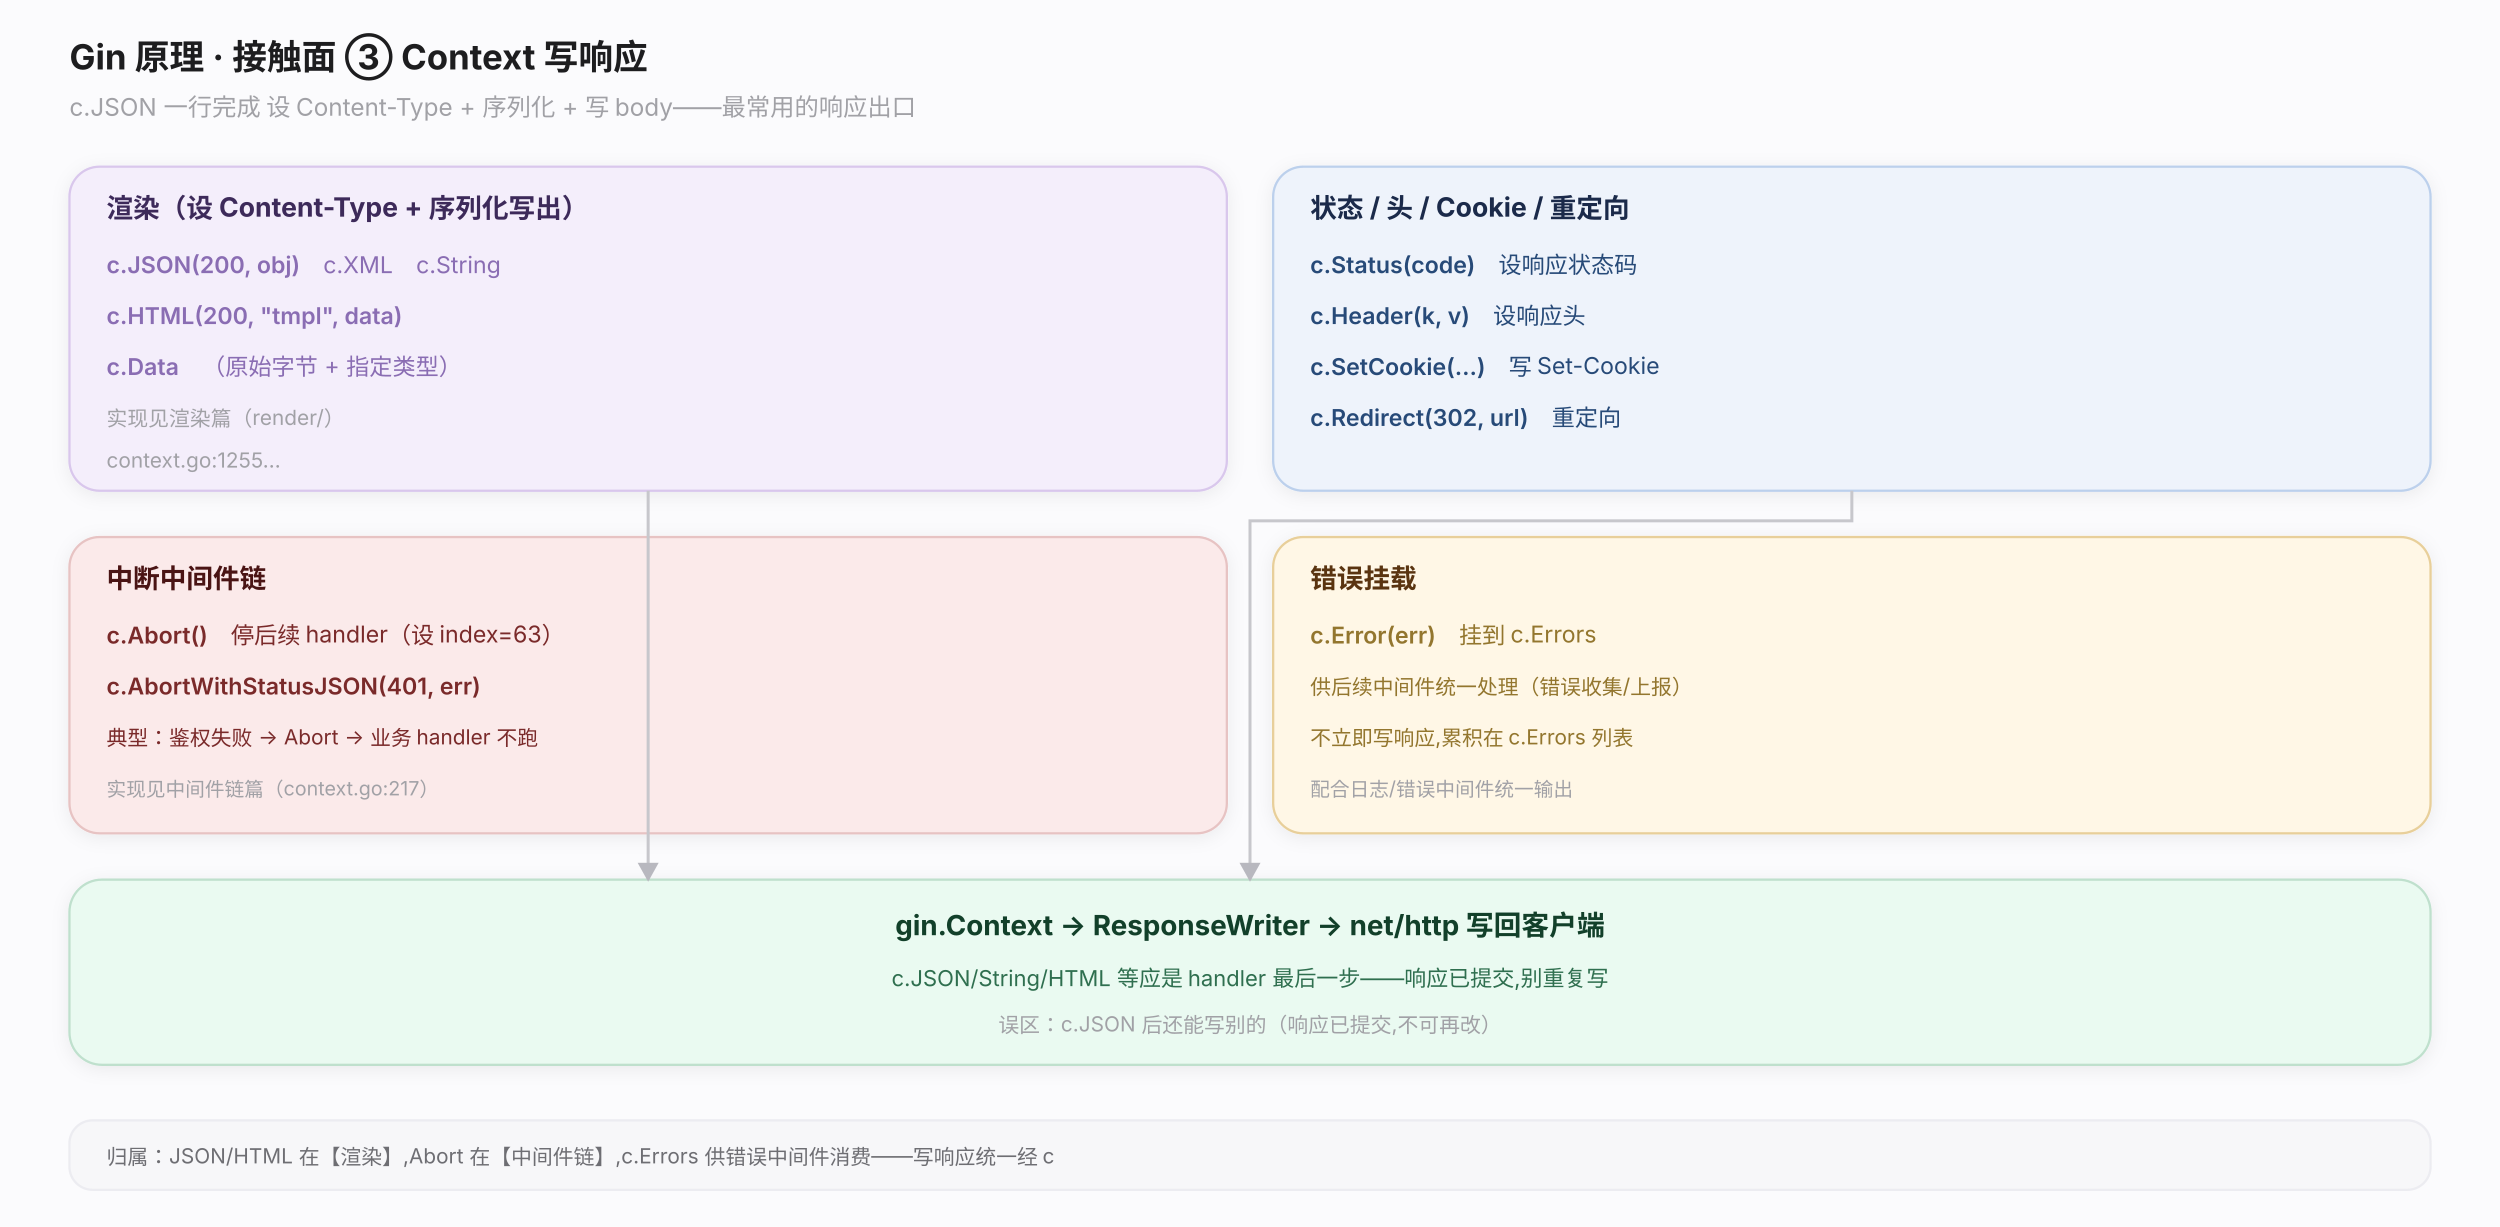
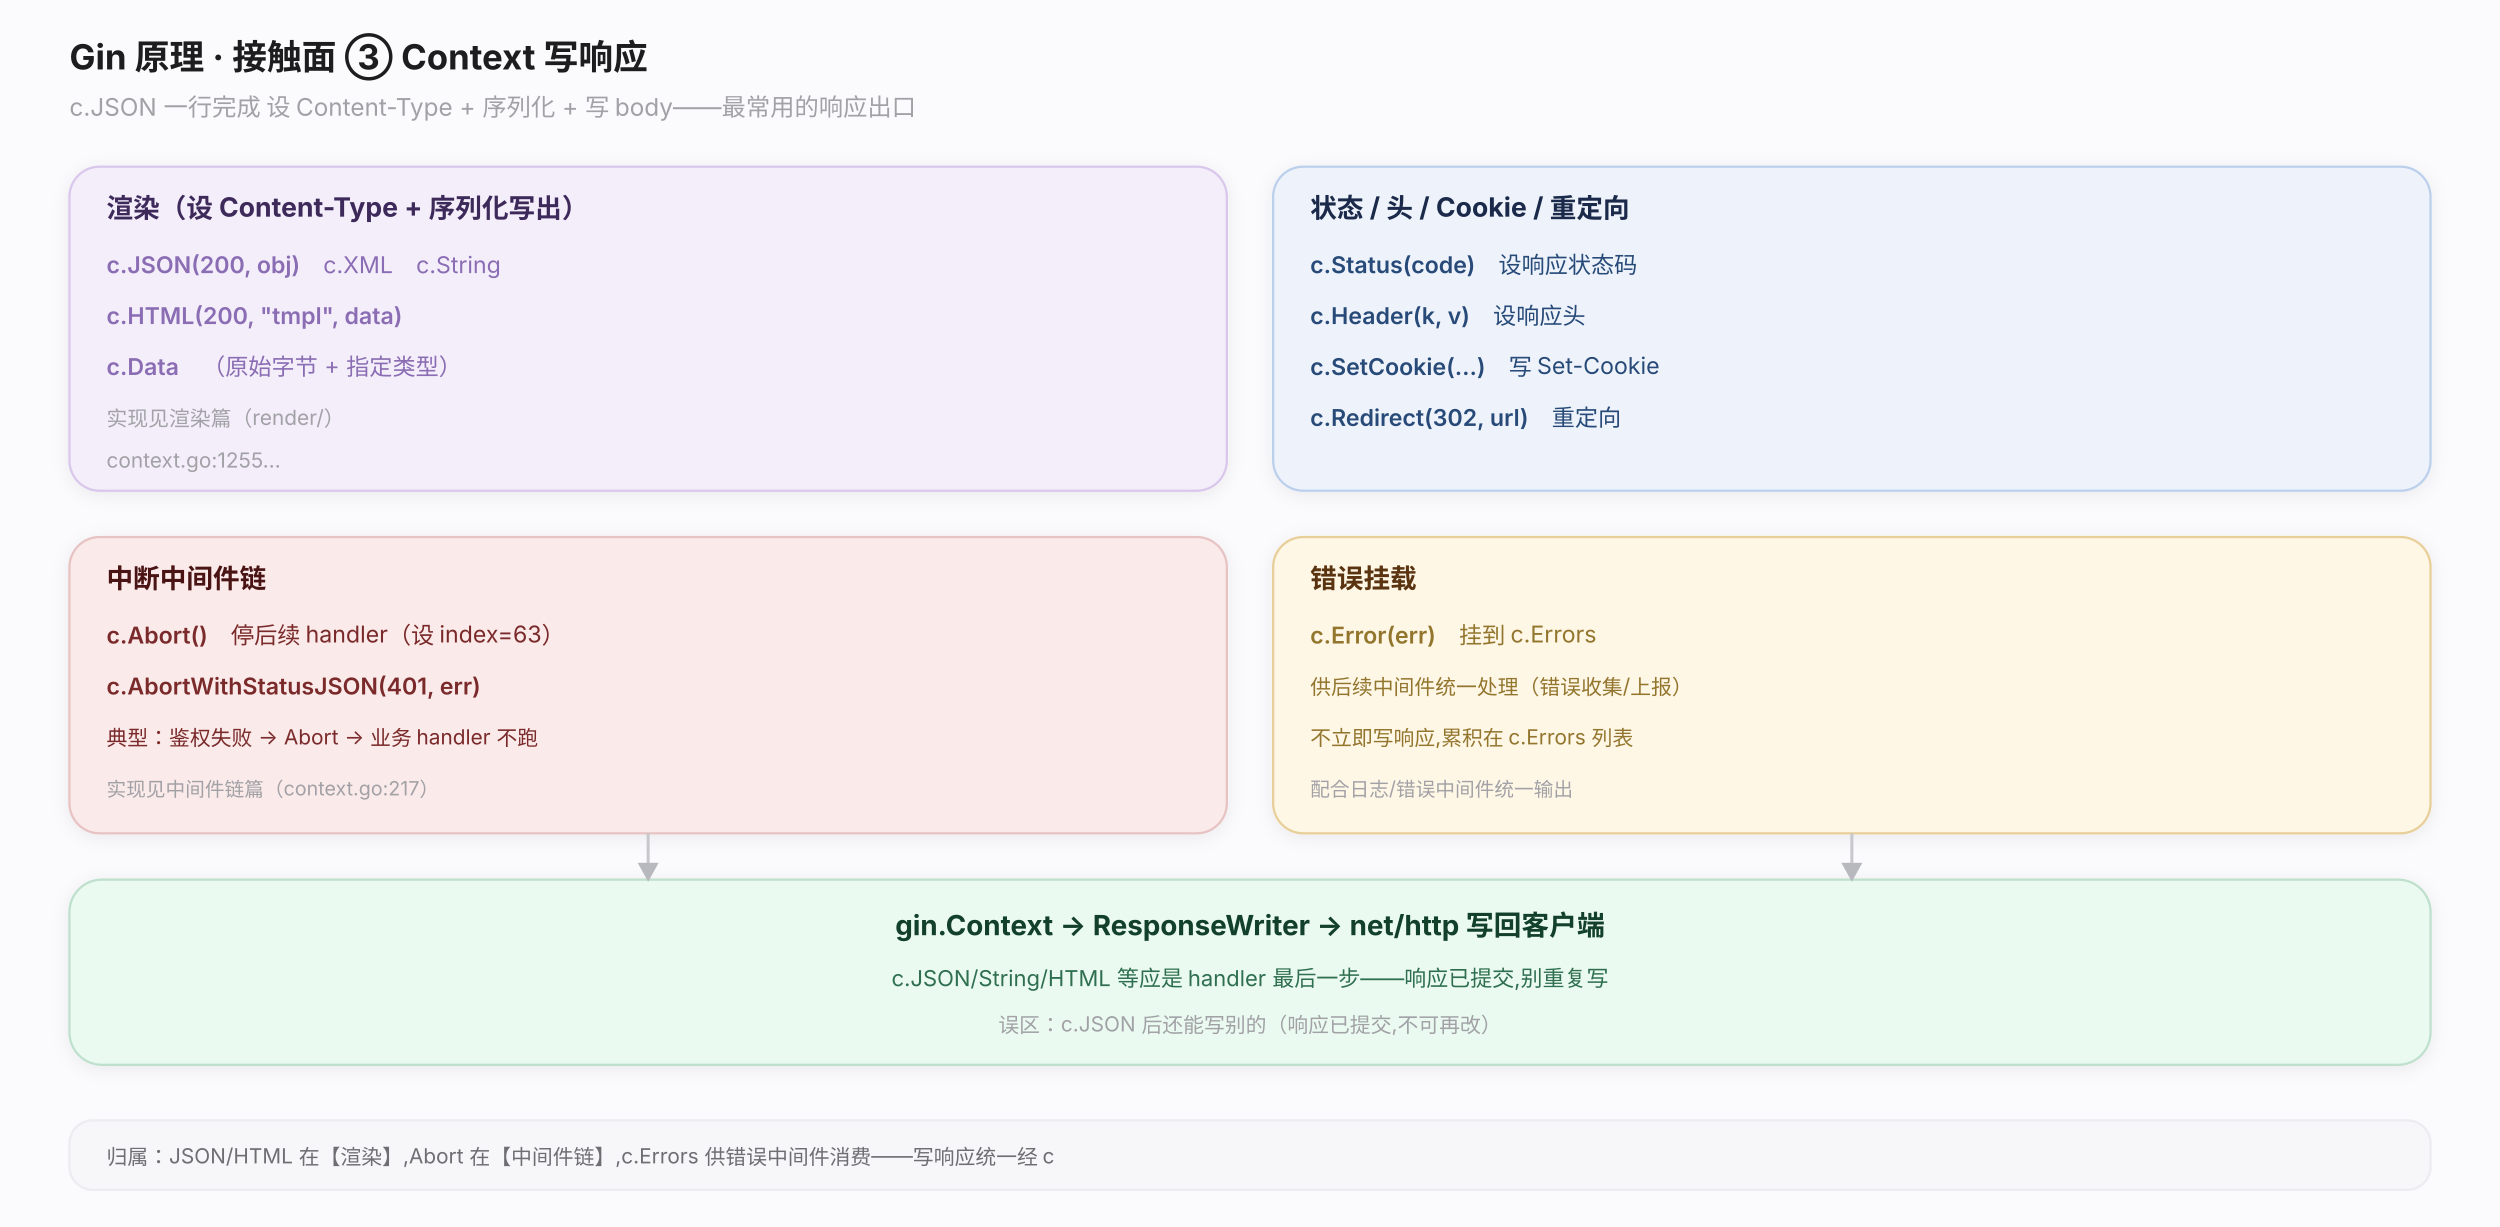
<svg xmlns="http://www.w3.org/2000/svg" width="1080" height="530" viewBox="0 0 1080 530" font-family="-apple-system,BlinkMacSystemFont,'SF Pro Display','Helvetica Neue','PingFang SC','Microsoft YaHei',sans-serif">
  <defs>
    <filter id="soft" x="-20%" y="-20%" width="140%" height="140%">
      <feDropShadow dx="0" dy="1.5" stdDeviation="4" flood-color="#1d1d1f" flood-opacity="0.07" />
    </filter>
    <marker id="ar" viewBox="0 0 10 10" refX="8" refY="5" markerWidth="7" markerHeight="7" orient="auto-start-reverse">
      <path d="M0,0 L9,5 L0,10 z" fill="#b8b8bf" />
    </marker>
  </defs>
  <rect width="1080" height="530" fill="#fbfbfd" />
  <text x="30" y="30" font-size="15" font-weight="700" fill="#1d1d1f">Gin 原理 · 接触面 ③ Context 写响应</text>
  <text x="30" y="50" font-size="10.5" fill="#a1a1a6">c.JSON 一行完成 设 Content-Type + 序列化 + 写 body——最常用的响应出口</text>
  <rect x="30" y="72" width="500" height="140" rx="13" fill="#f4eefb" stroke="#d9c7ec" filter="url(#soft)" />
  <text x="46" y="94" font-size="11.5" font-weight="700" fill="#3d2a5a">渲染（设 Content-Type + 序列化写出）</text>
  <text x="46" y="118" font-size="10" fill="#8a6db3">
    <tspan font-weight="600">c.JSON(200, obj)</tspan>　c.XML　c.String</text>
  <text x="46" y="140" font-size="10" fill="#8a6db3">
    <tspan font-weight="600">c.HTML(200, "tmpl", data)</tspan>
  </text>
  <text x="46" y="162" font-size="10" fill="#8a6db3">
    <tspan font-weight="600">c.Data</tspan>　（原始字节 + 指定类型）</text>
  <text x="46" y="184" font-size="9" fill="#a1a1a6">实现见渲染篇（render/）</text>
  <text x="46" y="202" font-size="9" fill="#a1a1a6">context.go:1255…</text>
  <rect x="550" y="72" width="500" height="140" rx="13" fill="#eef3fb" stroke="#bcd0ec" filter="url(#soft)" />
  <text x="566" y="94" font-size="11.5" font-weight="700" fill="#1b2a4a">状态 / 头 / Cookie / 重定向</text>
  <text x="566" y="118" font-size="10" fill="#274a78">
    <tspan font-weight="600">c.Status(code)</tspan>　设响应状态码</text>
  <text x="566" y="140" font-size="10" fill="#274a78">
    <tspan font-weight="600">c.Header(k, v)</tspan>　设响应头</text>
  <text x="566" y="162" font-size="10" fill="#274a78">
    <tspan font-weight="600">c.SetCookie(...)</tspan>　写 Set-Cookie</text>
  <text x="566" y="184" font-size="10" fill="#274a78">
    <tspan font-weight="600">c.Redirect(302, url)</tspan>　重定向</text>
  <rect x="30" y="232" width="500" height="128" rx="13" fill="#fbeaea" stroke="#e7c3c3" filter="url(#soft)" />
  <text x="46" y="254" font-size="11.5" font-weight="700" fill="#4a1414">中断中间件链</text>
  <text x="46" y="278" font-size="10" fill="#7a2a2a">
    <tspan font-weight="600">c.Abort()</tspan>　停后续 handler（设 index=63）</text>
  <text x="46" y="300" font-size="10" fill="#7a2a2a">
    <tspan font-weight="600">c.AbortWithStatusJSON(401, err)</tspan>
  </text>
  <text x="46" y="322" font-size="9" fill="#7a2a2a">典型：鉴权失败 → Abort → 业务 handler 不跑</text>
  <text x="46" y="344" font-size="8.5" fill="#a1a1a6">实现见中间件链篇（context.go:217）</text>
  <rect x="550" y="232" width="500" height="128" rx="13" fill="#fff7e6" stroke="#e8cf9a" filter="url(#soft)" />
  <text x="566" y="254" font-size="11.5" font-weight="700" fill="#5a3410">错误挂载</text>
  <text x="566" y="278" font-size="10" fill="#93762e">
    <tspan font-weight="600">c.Error(err)</tspan>　挂到 c.Errors</text>
  <text x="566" y="300" font-size="9" fill="#93762e">供后续中间件统一处理（错误收集/上报）</text>
  <text x="566" y="322" font-size="9" fill="#93762e">不立即写响应,累积在 c.Errors 列表</text>
  <text x="566" y="344" font-size="8.5" fill="#a1a1a6">配合日志/错误中间件统一输出</text>
  <rect x="30" y="380" width="1020" height="80" rx="14" fill="#eafaf1" stroke="#bfe0cd" filter="url(#soft)" />
  <text x="540" y="404" font-size="12" font-weight="700" text-anchor="middle" fill="#12402a">gin.Context → ResponseWriter → net/http 写回客户端</text>
  <text x="540" y="426" font-size="9.5" text-anchor="middle" fill="#2f6f4f">c.JSON/String/HTML 等应是 handler 最后一步——响应已提交,别重复写</text>
  <text x="540" y="446" font-size="9" text-anchor="middle" fill="#a1a1a6">误区：c.JSON 后还能写别的（响应已提交,不可再改）</text>
-   <path d="M280,212 L280,380" stroke="#c7c7cc" stroke-width="1.3" fill="none" marker-end="url(#ar)" />
-   <path d="M800,212 L800,225 L540,225 L540,380" stroke="#c7c7cc" stroke-width="1.3" fill="none" marker-end="url(#ar)" />
+   <path d="M280,360 L280,380" stroke="#c7c7cc" stroke-width="1.3" fill="none" marker-end="url(#ar)" />
+   <path d="M800,360 L800,380" stroke="#c7c7cc" stroke-width="1.3" fill="none" marker-end="url(#ar)" />
  <rect x="30" y="484" width="1020" height="30" rx="10" fill="#f7f7f9" stroke="#ececf1" />
  <text x="46" y="503" font-size="9" fill="#6e6e73">归属：JSON/HTML 在【渲染】,Abort 在【中间件链】,c.Errors 供错误中间件消费——写响应统一经 c</text>
</svg>
